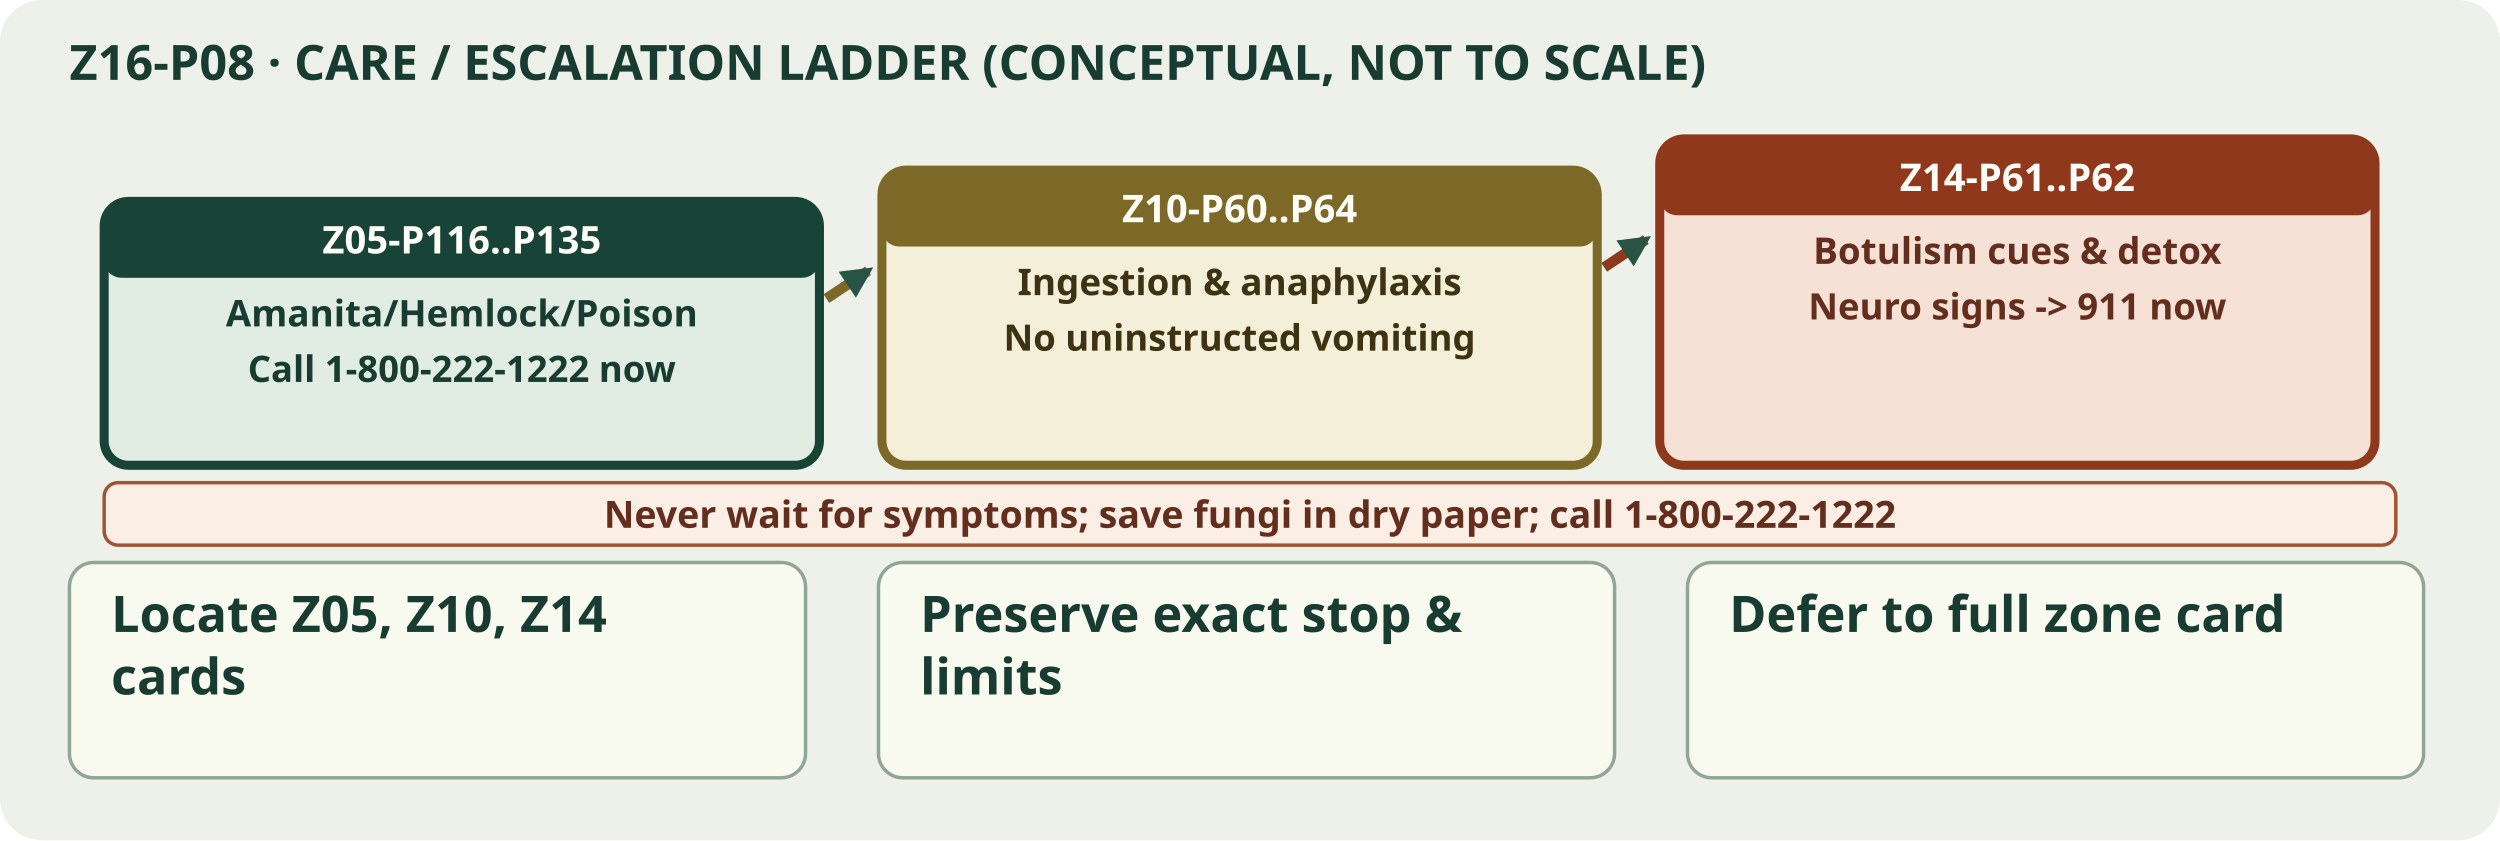
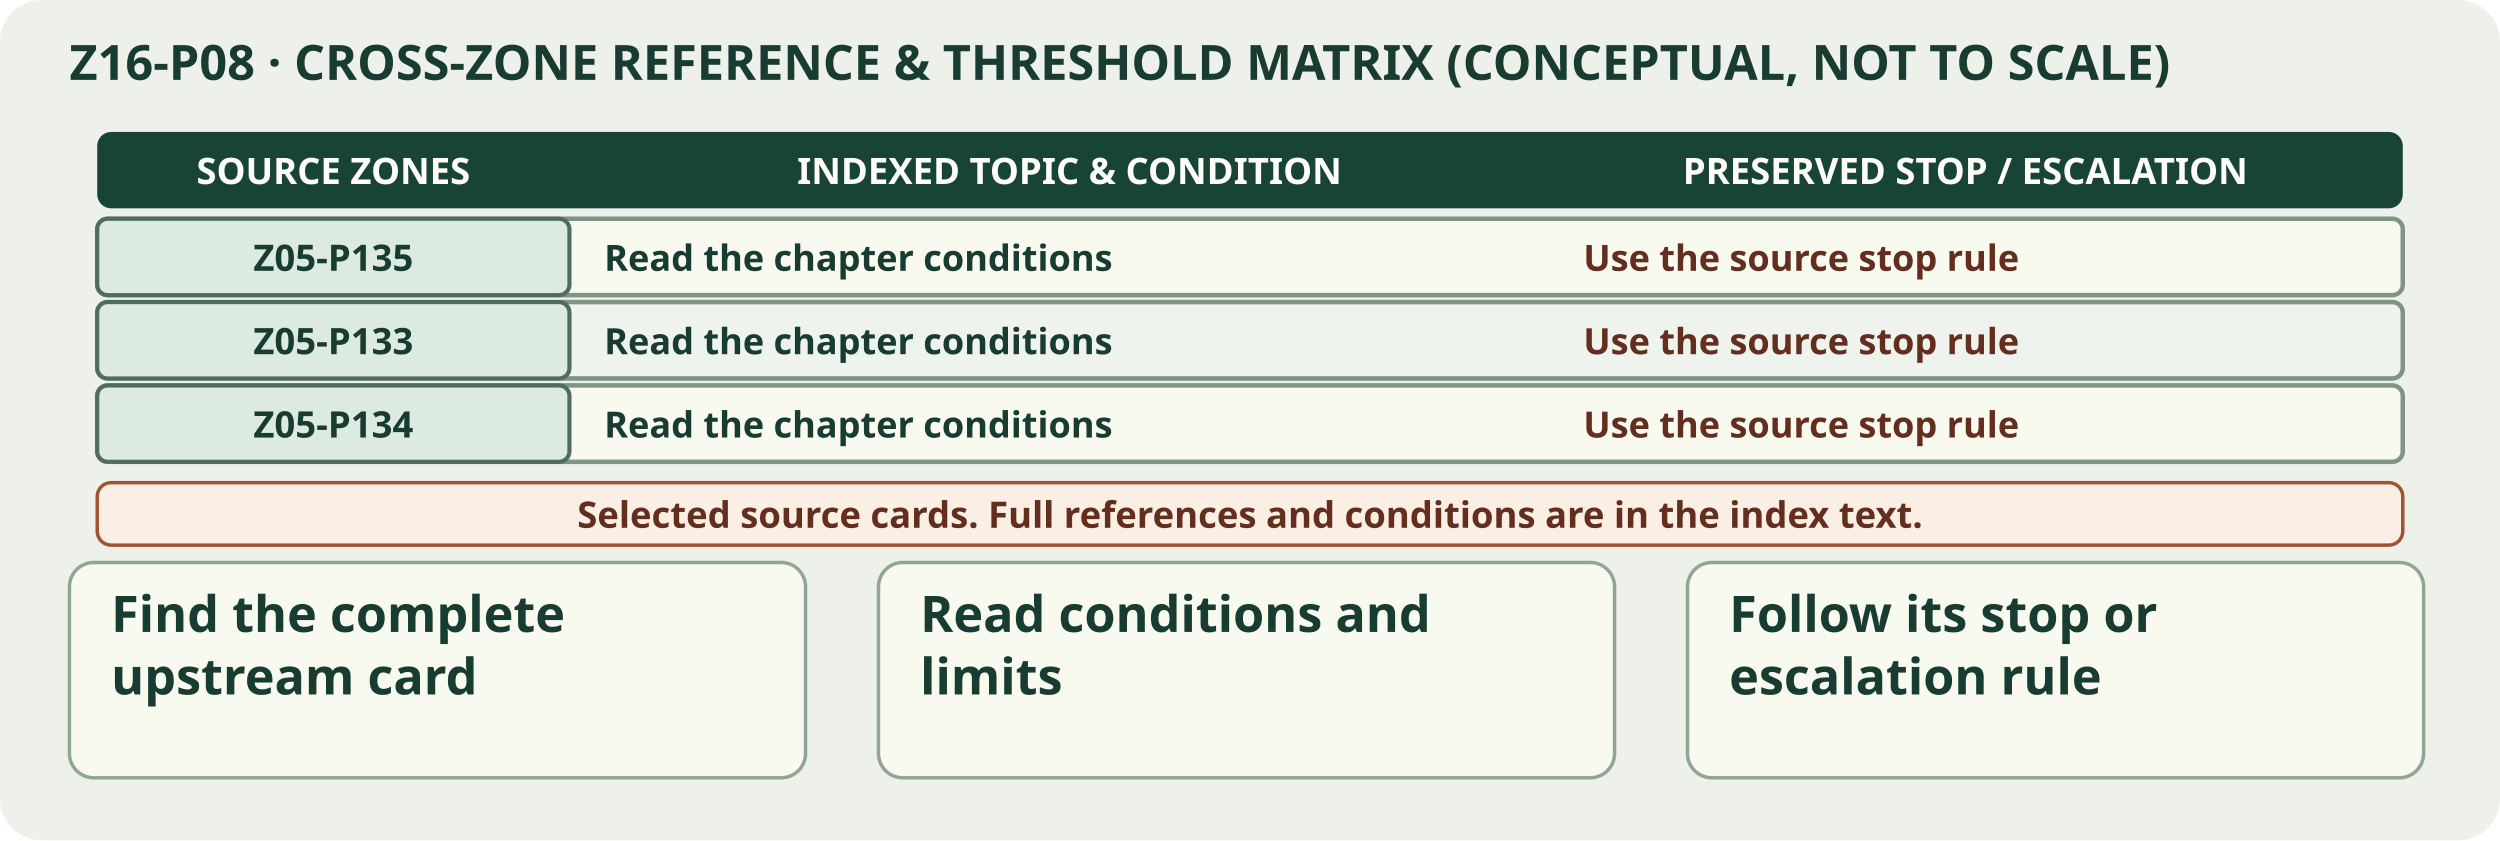
<svg xmlns="http://www.w3.org/2000/svg" viewBox="0 0 720 242" role="img" aria-labelledby="title desc">
  <defs>
    <marker id="arrow" viewBox="0 0 10 10" markerWidth="3" markerHeight="3" refX="8" refY="5" orient="auto">
      <path d="M0 0L10 5 0 10Z" fill="#285345" />
    </marker>
  </defs>
  <rect width="720" height="242" rx="12" fill="#edf1e9" />
  <g font-family="system-ui,sans-serif" font-size="14.5" font-weight="650" fill="#183c31">
-     <text x="20" y="23" font-size="14" font-weight="700" fill="#183c31" text-anchor="start">Z16-P08 · CARE / ESCALATION LADDER (CONCEPTUAL, NOT TO SCALE)</text>
-     <g id="escalation-ladder-artwork">
-       <rect x="30" y="58" width="206" height="76" rx="7" fill="#e1ece3" stroke="#184438" stroke-width="2.6" />
-       <rect x="30" y="58" width="206" height="22" rx="5" fill="#184438" />
-       <text x="133" y="73" font-size="11" font-weight="650" fill="#fffdf7" text-anchor="middle">Z05-P116..P135</text>
-       <text x="133" y="94" font-size="10.6" font-weight="650" fill="#183c31" text-anchor="middle">Amanita/Hemlock/Poison</text>
-       <text x="133" y="110" font-size="10.5" font-weight="650" fill="#183c31" text-anchor="middle">Call 1-800-222-1222 now</text>
-       <path d="M238 86l12-8" stroke="#7c6928" stroke-width="3" marker-end="url(#arrow)" />
-       <rect x="254" y="49" width="206" height="85" rx="7" fill="#f4efd8" stroke="#7c6928" stroke-width="2.6" />
-       <rect x="254" y="49" width="206" height="22" rx="5" fill="#7c6928" />
-       <text x="357" y="64" font-size="11" font-weight="650" fill="#fffdf7" text-anchor="middle">Z10-P60..P64</text>
-       <text x="357" y="85" font-size="10.6" font-weight="650" fill="#3d3312" text-anchor="middle">Ingestion &amp; anaphylaxis</text>
-       <text x="357" y="101" font-size="10.5" font-weight="650" fill="#3d3312" text-anchor="middle">No uninstructed vomiting</text>
-       <path d="M462 77l12-8" stroke="#8f381c" stroke-width="3" marker-end="url(#arrow)" />
-       <rect x="478" y="40" width="206" height="94" rx="7" fill="#f6e1d7" stroke="#8f381c" stroke-width="2.6" />
-       <rect x="478" y="40" width="206" height="22" rx="5" fill="#8f381c" />
-       <text x="581" y="55" font-size="11" font-weight="650" fill="#fffdf7" text-anchor="middle">Z14-P61..P62</text>
-       <text x="581" y="76" font-size="10.6" font-weight="650" fill="#642e1e" text-anchor="middle">Botulism cues &amp; detox</text>
-       <text x="581" y="92" font-size="10.5" font-weight="650" fill="#642e1e" text-anchor="middle">Neuro signs -&gt; 911 now</text>
-       <rect x="30" y="139" width="660" height="18" rx="4" fill="#faeee5" stroke="#a05332" />
-       <text x="360" y="152" font-size="10.8" font-weight="650" fill="#642e1e" text-anchor="middle">Never wait for symptoms; save fungi in dry paper; call 1-800-222-1222</text>
+     <text x="20" y="23" font-size="14" font-weight="700" fill="#183c31" text-anchor="start">Z16-P08 · CROSS-ZONE REFERENCE &amp; THRESHOLD MATRIX (CONCEPTUAL, NOT TO SCALE)</text>
+     <g id="atlas-crossref-v01_source_index-artwork">
+       <rect x="28" y="38" width="664" height="22" rx="4" fill="#184438" />
+       <text x="96" y="53" font-size="10.5" font-weight="650" fill="#fffdf7" text-anchor="middle">SOURCE ZONES</text>
+       <text x="308" y="53" font-size="10.5" font-weight="650" fill="#fffdf7" text-anchor="middle">INDEXED TOPIC &amp; CONDITION</text>
+       <text x="566" y="53" font-size="10.5" font-weight="650" fill="#fffdf7" text-anchor="middle">PRESERVED STOP / ESCALATION</text>
+       <rect x="28" y="63" width="664" height="22" rx="3" fill="#f9faef" stroke="#7e9485" stroke-width="1.3" />
+       <rect x="28" y="63" width="136" height="22" rx="3" fill="#dceadf" stroke="#4f6c5d" stroke-width="1.2" />
+       <text x="96" y="78" font-size="10.5" font-weight="650" fill="#183c31" text-anchor="middle">Z05-P135</text>
+       <text x="174" y="78" font-size="10.4" font-weight="650" fill="#183c31" text-anchor="start">Read the chapter conditions</text>
+       <text x="456" y="78" font-size="10.4" font-weight="650" fill="#642e1e" text-anchor="start">Use the source stop rule</text>
+       <rect x="28" y="87" width="664" height="22" rx="3" fill="#eef3ee" stroke="#7e9485" stroke-width="1.3" />
+       <rect x="28" y="87" width="136" height="22" rx="3" fill="#dceadf" stroke="#4f6c5d" stroke-width="1.2" />
+       <text x="96" y="102" font-size="10.5" font-weight="650" fill="#183c31" text-anchor="middle">Z05-P133</text>
+       <text x="174" y="102" font-size="10.4" font-weight="650" fill="#183c31" text-anchor="start">Read the chapter conditions</text>
+       <text x="456" y="102" font-size="10.4" font-weight="650" fill="#642e1e" text-anchor="start">Use the source stop rule</text>
+       <rect x="28" y="111" width="664" height="22" rx="3" fill="#f9faef" stroke="#7e9485" stroke-width="1.3" />
+       <rect x="28" y="111" width="136" height="22" rx="3" fill="#dceadf" stroke="#4f6c5d" stroke-width="1.2" />
+       <text x="96" y="126" font-size="10.5" font-weight="650" fill="#183c31" text-anchor="middle">Z05-P134</text>
+       <text x="174" y="126" font-size="10.4" font-weight="650" fill="#183c31" text-anchor="start">Read the chapter conditions</text>
+       <text x="456" y="126" font-size="10.4" font-weight="650" fill="#642e1e" text-anchor="start">Use the source stop rule</text>
+       <rect x="28" y="139" width="664" height="18" rx="4" fill="#faeee5" stroke="#a05332" />
+       <text x="360" y="152" font-size="10.5" font-weight="650" fill="#642e1e" text-anchor="middle">Selected source cards. Full references and conditions are in the index text.</text>
    </g>
    <g id="stage-panels">
      <rect x="20" y="162" width="212" height="62" rx="7" fill="#f9faef" stroke="#90a595" />
-       <text x="32" y="182" font-size="14.5" font-weight="650" fill="#183c31" text-anchor="start">Locate Z05, Z10, Z14</text>
-       <text x="32" y="200" font-size="14.5" font-weight="650" fill="#183c31" text-anchor="start">cards</text>
+       <text x="32" y="182" font-size="14.5" font-weight="650" fill="#183c31" text-anchor="start">Find the complete</text>
+       <text x="32" y="200" font-size="14.5" font-weight="650" fill="#183c31" text-anchor="start">upstream card</text>
      <rect x="253" y="162" width="212" height="62" rx="7" fill="#f9faef" stroke="#90a595" />
-       <text x="265" y="182" font-size="14.5" font-weight="650" fill="#183c31" text-anchor="start">Preserve exact stop &amp;</text>
+       <text x="265" y="182" font-size="14.5" font-weight="650" fill="#183c31" text-anchor="start">Read conditions and</text>
      <text x="265" y="200" font-size="14.5" font-weight="650" fill="#183c31" text-anchor="start">limits</text>
      <rect x="486" y="162" width="212" height="62" rx="7" fill="#f9faef" stroke="#90a595" />
-       <text x="498" y="182" font-size="14.5" font-weight="650" fill="#183c31" text-anchor="start">Defer to full zone card</text>
+       <text x="498" y="182" font-size="14.5" font-weight="650" fill="#183c31" text-anchor="start">Follow its stop or</text>
+       <text x="498" y="200" font-size="14.5" font-weight="650" fill="#183c31" text-anchor="start">escalation rule</text>
    </g>
  </g>
</svg>
